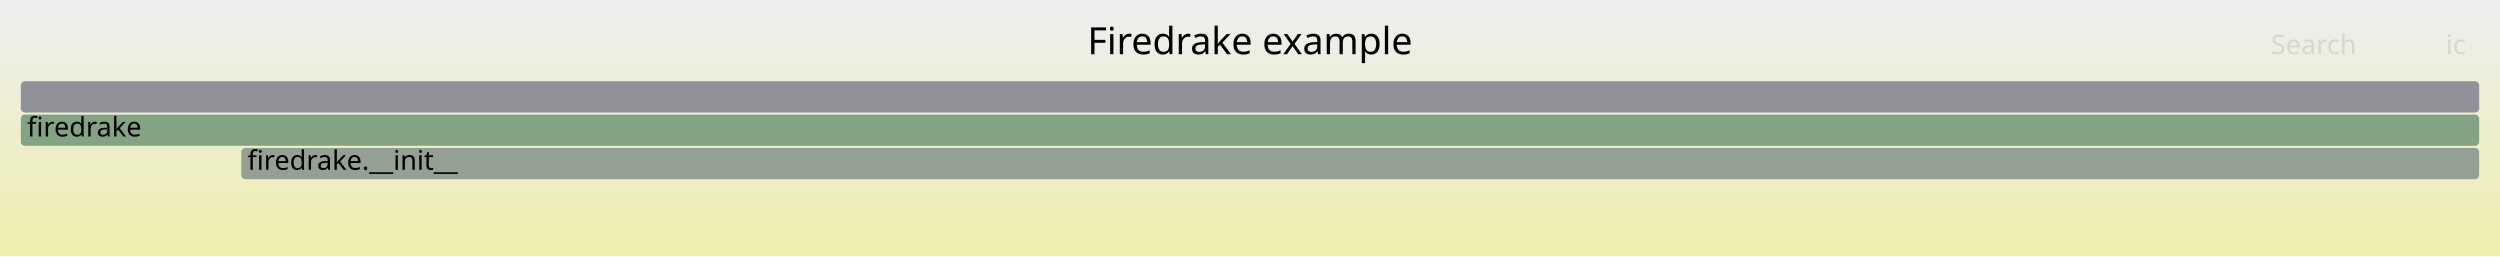
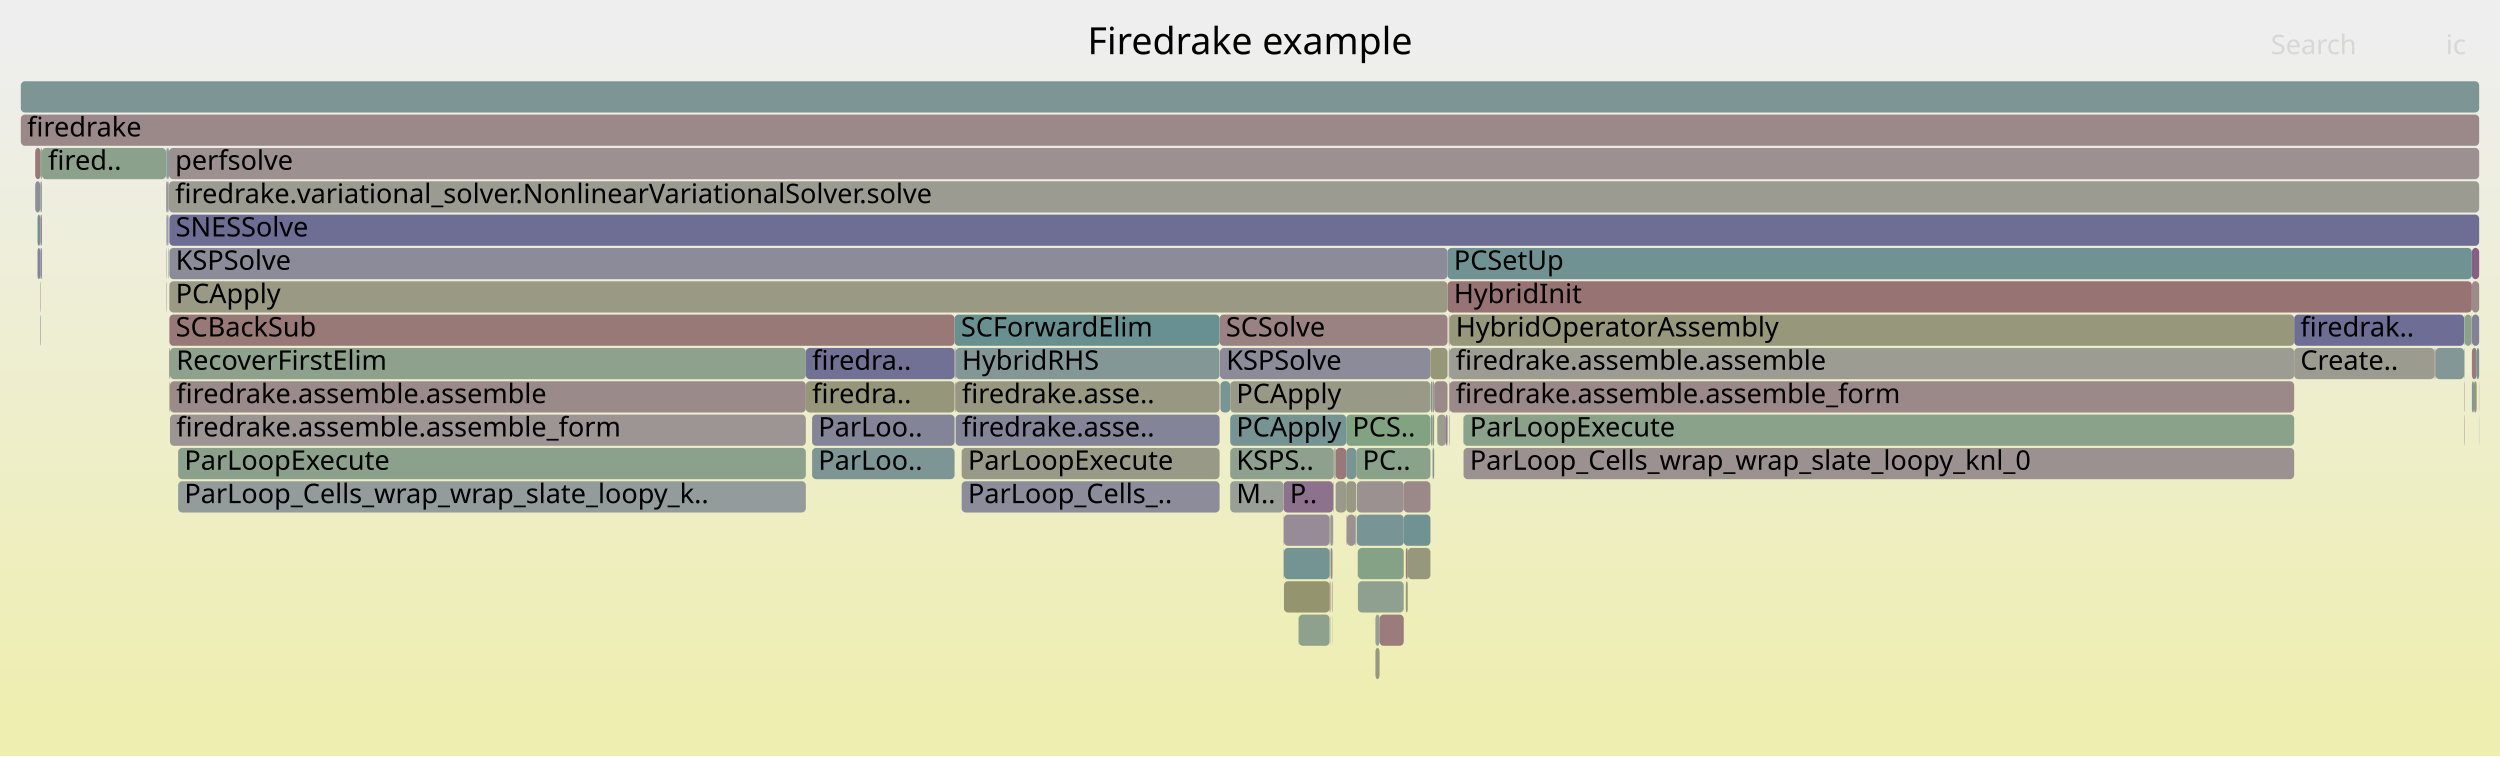
- <svg xmlns="http://www.w3.org/2000/svg" version="1.1" width="1200" height="123" viewBox="0 0 1200 123">
+ <svg xmlns="http://www.w3.org/2000/svg" version="1.1" width="1200" height="363" viewBox="0 0 1200 363">
  <defs>
    <linearGradient id="background" y1="0" y2="1" x1="0" x2="0">
      <stop stop-color="#eeeeee" offset="5%" />
      <stop stop-color="#eeeeb0" offset="95%" />
    </linearGradient>
  </defs>
  <style type="text/css">
	text { font-family:Verdana; font-size:13px; fill:rgb(0,0,0); }
	#search, #ignorecase { opacity:0.1; cursor:pointer; }
	#search:hover, #search.show, #ignorecase:hover, #ignorecase.show { opacity:1; }
	#subtitle { text-anchor:middle; font-color:rgb(160,160,160); }
	#title { text-anchor:middle; font-size:18px}
	#unzoom { cursor:pointer; }
	#frames &gt; *:hover { stroke:black; stroke-width:0.5; cursor:pointer; }
	.hide { display:none; }
	.parent { opacity:0.5; }
</style>
-   <rect x="0.0" y="0" width="1200.0" height="123.0" fill="url(#background)" />
+   <rect x="0.0" y="0" width="1200.0" height="363.0" fill="url(#background)" />
  <text id="title" x="600.00" y="26">Firedrake example</text>
-   <text id="details" x="10.00" y="105"> </text>
+   <text id="details" x="10.00" y="345"> </text>
  <text id="unzoom" x="10.00" y="26" class="hide">Reset Zoom</text>
  <text id="search" x="1090.00" y="26">Search</text>
  <text id="ignorecase" x="1174.00" y="26">ic</text>
-   <text id="matched" x="1090.00" y="105"> </text>
+   <text id="matched" x="1090.00" y="345"> </text>
  <g id="frames">
    <g>
-       <rect x="115.8" y="71" width="1074.2" height="15.0" fill="rgb(148.546,159.539,148.546)" rx="2" ry="2" />
-       <text x="118.78" y="81.5">firedrake.__init__</text>
-     </g>
-     <g>
-       <rect x="10.0" y="39" width="1180.0" height="15.0" fill="rgb(144.715,144.715,155.429)" rx="2" ry="2" />
+       <rect x="640.2" y="215" width="0.4" height="15.0" fill="rgb(151.874,151.874,128.313)" rx="2" ry="2" />
+       <text x="643.22" y="225.5" />
+     </g>
+     <g>
+       <rect x="674.8" y="263" width="0.9" height="15.0" fill="rgb(153.208,121.259,121.259)" rx="2" ry="2" />
+       <text x="677.77" y="273.5" />
+     </g>
+     <g>
+       <rect x="81.3" y="167" width="0.3" height="15.0" fill="rgb(134.457,97.671,134.457)" rx="2" ry="2" />
+       <text x="84.33" y="177.5" />
+     </g>
+     <g>
+       <rect x="639.5" y="295" width="0.1" height="15.0" fill="rgb(136.199,161.549,136.199)" rx="2" ry="2" />
+       <text x="642.47" y="305.5" />
+     </g>
+     <g>
+       <rect x="1101.2" y="151" width="81.6" height="15.0" fill="rgb(109.473,109.473,148.608)" rx="2" ry="2" />
+       <text x="1104.18" y="161.5">firedrak..</text>
+     </g>
+     <g>
+       <rect x="687.6" y="215" width="0.2" height="15.0" fill="rgb(156.636,147.541,147.541)" rx="2" ry="2" />
+       <text x="690.65" y="225.5" />
+     </g>
+     <g>
+       <rect x="81.6" y="183" width="305.2" height="15.0" fill="rgb(155.409,138.138,138.138)" rx="2" ry="2" />
+       <text x="84.63" y="193.5">firedrake.assemble.assemble</text>
+     </g>
+     <g>
+       <rect x="16.9" y="87" width="2.4" height="15.0" fill="rgb(142.159,142.159,154.934)" rx="2" ry="2" />
+       <text x="19.87" y="97.5" />
+     </g>
+     <g>
+       <rect x="10.0" y="39" width="1180.0" height="15.0" fill="rgb(124.934,149.427,149.427)" rx="2" ry="2" />
      <text x="13.00" y="49.5" />
    </g>
    <g>
-       <rect x="10.0" y="55" width="1180.0" height="15.0" fill="rgb(132.059,162.223,132.059)" rx="2" ry="2" />
+       <rect x="651.0" y="215" width="35.6" height="15.0" fill="rgb(138.29,161.209,138.29)" rx="2" ry="2" />
+       <text x="654.03" y="225.5">PC..</text>
+     </g>
+     <g>
+       <rect x="81.1" y="71" width="1108.9" height="15.0" fill="rgb(156.112,143.527,143.527)" rx="2" ry="2" />
+       <text x="84.08" y="81.5">perfsolve</text>
+     </g>
+     <g>
+       <rect x="19.3" y="135" width="0.2" height="15.0" fill="rgb(154.213,128.968,128.968)" rx="2" ry="2" />
+       <text x="22.26" y="145.5" />
+     </g>
+     <g>
+       <rect x="18.0" y="103" width="1.3" height="15.0" fill="rgb(114.583,146.744,146.744)" rx="2" ry="2" />
+       <text x="21.02" y="113.5" />
+     </g>
+     <g>
+       <rect x="638.2" y="263" width="0.4" height="15.0" fill="rgb(149.354,149.354,116.099)" rx="2" ry="2" />
+       <text x="641.22" y="273.5" />
+     </g>
+     <g>
+       <rect x="616.1" y="263" width="0.2" height="15.0" fill="rgb(149.41,159.398,149.41)" rx="2" ry="2" />
+       <text x="619.11" y="273.5" />
+     </g>
+     <g>
+       <rect x="641.1" y="231" width="5.1" height="15.0" fill="rgb(153.852,153.852,137.896)" rx="2" ry="2" />
+       <text x="644.10" y="241.5" />
+     </g>
+     <g>
+       <rect x="79.7" y="71" width="0.2" height="15.0" fill="rgb(128.511,162.801,128.511)" rx="2" ry="2" />
+       <text x="82.67" y="81.5" />
+     </g>
+     <g>
+       <rect x="461.6" y="231" width="123.8" height="15.0" fill="rgb(139.93,139.93,154.503)" rx="2" ry="2" />
+       <text x="464.62" y="241.5">ParLoop_Cells_..</text>
+     </g>
+     <g>
+       <rect x="640.0" y="231" width="0.2" height="15.0" fill="rgb(154.523,154.523,141.15)" rx="2" ry="2" />
+       <text x="643.01" y="241.5" />
+     </g>
+     <g>
+       <rect x="585.4" y="151" width="109.4" height="15.0" fill="rgb(154.297,129.612,129.612)" rx="2" ry="2" />
+       <text x="588.43" y="161.5">SCSolve</text>
+     </g>
+     <g>
+       <rect x="616.1" y="231" width="23.8" height="15.0" fill="rgb(140.675,113.604,140.675)" rx="2" ry="2" />
+       <text x="619.11" y="241.5">P..</text>
+     </g>
+     <g>
+       <rect x="1186.3" y="151" width="0.2" height="15.0" fill="rgb(156.468,146.256,146.256)" rx="2" ry="2" />
+       <text x="1189.28" y="161.5" />
+     </g>
+     <g>
+       <rect x="80.7" y="87" width="0.2" height="15.0" fill="rgb(144.375,160.218,144.375)" rx="2" ry="2" />
+       <text x="83.71" y="97.5" />
+     </g>
+     <g>
+       <rect x="81.6" y="167" width="305.2" height="15.0" fill="rgb(140.953,160.775,140.953)" rx="2" ry="2" />
+       <text x="84.63" y="177.5">RecoverFirstElim</text>
+     </g>
+     <g>
+       <rect x="19.5" y="71" width="0.6" height="15.0" fill="rgb(126.514,163.126,126.514)" rx="2" ry="2" />
+       <text x="22.48" y="81.5" />
+     </g>
+     <g>
+       <rect x="1189.9" y="199" width="0.1" height="15.0" fill="rgb(130.99,162.397,130.99)" rx="2" ry="2" />
+       <text x="1192.88" y="209.5" />
+     </g>
+     <g>
+       <rect x="585.8" y="183" width="4.7" height="15.0" fill="rgb(119.747,148.083,148.083)" rx="2" ry="2" />
+       <text x="588.75" y="193.5" />
+     </g>
+     <g>
+       <rect x="1188.8" y="167" width="1.2" height="15.0" fill="rgb(117.677,147.546,147.546)" rx="2" ry="2" />
+       <text x="1191.77" y="177.5" />
+     </g>
+     <g>
+       <rect x="695.5" y="199" width="0.3" height="15.0" fill="rgb(138.328,161.202,138.328)" rx="2" ry="2" />
+       <text x="698.48" y="209.5" />
+     </g>
+     <g>
+       <rect x="81.3" y="183" width="0.3" height="15.0" fill="rgb(152.306,152.306,130.407)" rx="2" ry="2" />
+       <text x="84.33" y="193.5" />
+     </g>
+     <g>
+       <rect x="1186.5" y="119" width="3.5" height="15.0" fill="rgb(133.545,95.335,133.545)" rx="2" ry="2" />
+       <text x="1189.51" y="129.5" />
+     </g>
+     <g>
+       <rect x="623.4" y="295" width="14.8" height="15.0" fill="rgb(141.058,160.758,141.058)" rx="2" ry="2" />
+       <text x="626.45" y="305.5" />
+     </g>
+     <g>
+       <rect x="616.3" y="247" width="21.9" height="15.0" fill="rgb(150.762,139.452,150.762)" rx="2" ry="2" />
+       <text x="619.26" y="257.5" />
+     </g>
+     <g>
+       <rect x="616.3" y="263" width="21.9" height="15.0" fill="rgb(115.797,147.059,147.059)" rx="2" ry="2" />
+       <text x="619.26" y="273.5" />
+     </g>
+     <g>
+       <rect x="688.4" y="183" width="6.4" height="15.0" fill="rgb(155.08,135.615,135.615)" rx="2" ry="2" />
+       <text x="691.43" y="193.5" />
+     </g>
+     <g>
+       <rect x="458.7" y="183" width="126.7" height="15.0" fill="rgb(152.219,152.219,129.985)" rx="2" ry="2" />
+       <text x="461.72" y="193.5">firedrake.asse..</text>
+     </g>
+     <g>
+       <rect x="79.7" y="87" width="0.2" height="15.0" fill="rgb(156.132,143.68,143.68)" rx="2" ry="2" />
+       <text x="82.67" y="97.5" />
+     </g>
+     <g>
+       <rect x="386.8" y="167" width="71.4" height="15.0" fill="rgb(112.528,112.528,149.199)" rx="2" ry="2" />
+       <text x="389.83" y="177.5">firedra..</text>
+     </g>
+     <g>
+       <rect x="458.7" y="199" width="126.7" height="15.0" fill="rgb(132.009,132.009,152.97)" rx="2" ry="2" />
+       <text x="461.72" y="209.5">firedrake.asse..</text>
+     </g>
+     <g>
+       <rect x="19.3" y="151" width="0.2" height="15.0" fill="rgb(109.059,109.059,148.528)" rx="2" ry="2" />
+       <text x="22.26" y="161.5" />
+     </g>
+     <g>
+       <rect x="651.8" y="263" width="22.0" height="15.0" fill="rgb(133.502,161.988,133.502)" rx="2" ry="2" />
+       <text x="654.85" y="273.5" />
+     </g>
+     <g>
+       <rect x="687.4" y="199" width="0.2" height="15.0" fill="rgb(124.908,163.387,124.908)" rx="2" ry="2" />
+       <text x="690.41" y="209.5" />
+     </g>
+     <g>
+       <rect x="694.8" y="119" width="491.7" height="15.0" fill="rgb(111.652,145.984,145.984)" rx="2" ry="2" />
+       <text x="697.83" y="129.5">PCSetUp</text>
+     </g>
+     <g>
+       <rect x="1189.9" y="183" width="0.1" height="15.0" fill="rgb(130.692,130.692,152.715)" rx="2" ry="2" />
+       <text x="1192.88" y="193.5" />
+     </g>
+     <g>
+       <rect x="19.3" y="87" width="0.2" height="15.0" fill="rgb(148.38,148.38,111.379)" rx="2" ry="2" />
+       <text x="22.26" y="97.5" />
+     </g>
+     <g>
+       <rect x="695.4" y="151" width="0.4" height="15.0" fill="rgb(155.973,142.462,142.462)" rx="2" ry="2" />
+       <text x="698.36" y="161.5" />
+     </g>
+     <g>
+       <rect x="638.6" y="247" width="1.0" height="15.0" fill="rgb(149.637,159.361,149.637)" rx="2" ry="2" />
+       <text x="641.63" y="257.5" />
+     </g>
+     <g>
+       <rect x="650.6" y="247" width="0.4" height="15.0" fill="rgb(129.31,150.562,150.562)" rx="2" ry="2" />
+       <text x="653.63" y="257.5" />
+     </g>
+     <g>
+       <rect x="694.1" y="199" width="0.7" height="15.0" fill="rgb(138.553,108.168,138.553)" rx="2" ry="2" />
+       <text x="697.11" y="209.5" />
+     </g>
+     <g>
+       <rect x="80.9" y="119" width="0.2" height="15.0" fill="rgb(110.369,145.651,145.651)" rx="2" ry="2" />
+       <text x="83.91" y="129.5" />
+     </g>
+     <g>
+       <rect x="19.3" y="103" width="0.2" height="15.0" fill="rgb(150.073,137.686,150.073)" rx="2" ry="2" />
+       <text x="22.26" y="113.5" />
+     </g>
+     <g>
+       <rect x="386.8" y="183" width="71.4" height="15.0" fill="rgb(150.469,150.469,121.502)" rx="2" ry="2" />
+       <text x="389.83" y="193.5">firedra..</text>
+     </g>
+     <g>
+       <rect x="85.5" y="215" width="301.3" height="15.0" fill="rgb(140.287,160.884,140.287)" rx="2" ry="2" />
+       <text x="88.50" y="225.5">ParLoopExecute</text>
+     </g>
+     <g>
+       <rect x="616.3" y="279" width="21.9" height="15.0" fill="rgb(148.047,148.047,109.765)" rx="2" ry="2" />
+       <text x="619.26" y="289.5" />
+     </g>
+     <g>
+       <rect x="1182.8" y="199" width="0.2" height="15.0" fill="rgb(155.862,141.608,141.608)" rx="2" ry="2" />
+       <text x="1185.84" y="209.5" />
+     </g>
+     <g>
+       <rect x="641.1" y="215" width="5.1" height="15.0" fill="rgb(153.103,120.455,120.455)" rx="2" ry="2" />
+       <text x="644.10" y="225.5" />
+     </g>
+     <g>
+       <rect x="673.8" y="247" width="12.8" height="15.0" fill="rgb(111.709,145.999,145.999)" rx="2" ry="2" />
+       <text x="676.81" y="257.5" />
+     </g>
+     <g>
+       <rect x="686.6" y="167" width="8.2" height="15.0" fill="rgb(150.139,150.139,119.905)" rx="2" ry="2" />
+       <text x="689.63" y="177.5" />
+     </g>
+     <g>
+       <rect x="1182.8" y="167" width="0.2" height="15.0" fill="rgb(137.588,161.323,137.588)" rx="2" ry="2" />
+       <text x="1185.84" y="177.5" />
+     </g>
+     <g>
+       <rect x="695.8" y="167" width="405.4" height="15.0" fill="rgb(155.635,155.635,146.54)" rx="2" ry="2" />
+       <text x="698.77" y="177.5">firedrake.assemble.assemble</text>
+     </g>
+     <g>
+       <rect x="638.2" y="247" width="0.4" height="15.0" fill="rgb(151.169,151.169,124.896)" rx="2" ry="2" />
+       <text x="641.22" y="257.5" />
+     </g>
+     <g>
+       <rect x="80.3" y="103" width="0.4" height="15.0" fill="rgb(122.57,122.57,151.143)" rx="2" ry="2" />
+       <text x="83.32" y="113.5" />
+     </g>
+     <g>
+       <rect x="79.7" y="135" width="0.2" height="15.0" fill="rgb(136.893,152.528,152.528)" rx="2" ry="2" />
+       <text x="82.67" y="145.5" />
+     </g>
+     <g>
+       <rect x="687.8" y="215" width="0.6" height="15.0" fill="rgb(124.051,149.198,149.198)" rx="2" ry="2" />
+       <text x="690.79" y="225.5" />
+     </g>
+     <g>
+       <rect x="79.7" y="119" width="0.2" height="15.0" fill="rgb(154.542,154.542,141.24)" rx="2" ry="2" />
+       <text x="82.67" y="129.5" />
+     </g>
+     <g>
+       <rect x="623.3" y="295" width="0.1" height="15.0" fill="rgb(153.379,122.571,122.571)" rx="2" ry="2" />
+       <text x="626.27" y="305.5" />
+     </g>
+     <g>
+       <rect x="590.5" y="215" width="49.7" height="15.0" fill="rgb(141.824,160.633,141.824)" rx="2" ry="2" />
+       <text x="593.46" y="225.5">KSPS..</text>
+     </g>
+     <g>
+       <rect x="646.2" y="199" width="40.4" height="15.0" fill="rgb(129.563,162.629,129.563)" rx="2" ry="2" />
+       <text x="649.18" y="209.5">PCS..</text>
+     </g>
+     <g>
+       <rect x="695.4" y="167" width="0.1" height="15.0" fill="rgb(125.273,163.328,125.273)" rx="2" ry="2" />
+       <text x="698.36" y="177.5" />
+     </g>
+     <g>
+       <rect x="651.7" y="263" width="0.1" height="15.0" fill="rgb(155.403,155.403,145.415)" rx="2" ry="2" />
+       <text x="654.71" y="273.5" />
+     </g>
+     <g>
+       <rect x="674.8" y="279" width="0.9" height="15.0" fill="rgb(148.873,148.873,113.769)" rx="2" ry="2" />
+       <text x="677.77" y="289.5" />
+     </g>
+     <g>
+       <rect x="81.6" y="199" width="305.2" height="15.0" fill="rgb(156.645,147.609,147.609)" rx="2" ry="2" />
+       <text x="84.63" y="209.5">firedrake.assemble.assemble_form</text>
+     </g>
+     <g>
+       <rect x="687.6" y="199" width="0.8" height="15.0" fill="rgb(150.816,150.816,123.184)" rx="2" ry="2" />
+       <text x="690.65" y="209.5" />
+     </g>
+     <g>
+       <rect x="461.6" y="215" width="123.8" height="15.0" fill="rgb(153.339,153.339,135.413)" rx="2" ry="2" />
+       <text x="464.62" y="225.5">ParLoopExecute</text>
+     </g>
+     <g>
+       <rect x="702.5" y="199" width="398.7" height="15.0" fill="rgb(138.382,161.194,138.382)" rx="2" ry="2" />
+       <text x="705.51" y="209.5">ParLoopExecute</text>
+     </g>
+     <g>
+       <rect x="673.8" y="231" width="12.8" height="15.0" fill="rgb(155.142,136.09,136.09)" rx="2" ry="2" />
+       <text x="676.81" y="241.5" />
+     </g>
+     <g>
+       <rect x="81.3" y="151" width="376.9" height="15.0" fill="rgb(153.059,120.12,120.12)" rx="2" ry="2" />
+       <text x="84.33" y="161.5">SCBackSub</text>
+     </g>
+     <g>
+       <rect x="646.3" y="247" width="0.2" height="15.0" fill="rgb(147.734,131.692,147.734)" rx="2" ry="2" />
+       <text x="649.32" y="257.5" />
+     </g>
+     <g>
+       <rect x="638.5" y="295" width="0.1" height="15.0" fill="rgb(114.954,114.954,149.669)" rx="2" ry="2" />
+       <text x="641.47" y="305.5" />
+     </g>
+     <g>
+       <rect x="646.2" y="231" width="4.8" height="15.0" fill="rgb(152.374,152.374,130.734)" rx="2" ry="2" />
+       <text x="649.18" y="241.5" />
+     </g>
+     <g>
+       <rect x="675.7" y="263" width="10.9" height="15.0" fill="rgb(150.992,150.992,124.038)" rx="2" ry="2" />
+       <text x="678.68" y="273.5" />
+     </g>
+     <g>
+       <rect x="660.2" y="295" width="2.0" height="15.0" fill="rgb(150.091,159.287,150.091)" rx="2" ry="2" />
+       <text x="663.18" y="305.5" />
+     </g>
+     <g>
+       <rect x="689.9" y="199" width="4.2" height="15.0" fill="rgb(154.616,154.616,141.6)" rx="2" ry="2" />
+       <text x="692.91" y="209.5" />
+     </g>
+     <g>
+       <rect x="80.3" y="87" width="0.4" height="15.0" fill="rgb(140.457,113.046,140.457)" rx="2" ry="2" />
+       <text x="83.32" y="97.5" />
+     </g>
+     <g>
+       <rect x="458.2" y="167" width="0.5" height="15.0" fill="rgb(143.784,143.784,155.248)" rx="2" ry="2" />
+       <text x="461.24" y="177.5" />
+     </g>
+     <g>
+       <rect x="81.3" y="103" width="1108.7" height="15.0" fill="rgb(109.574,109.574,148.627)" rx="2" ry="2" />
+       <text x="84.33" y="113.5">SNESSolve</text>
+     </g>
+     <g>
+       <rect x="1169.0" y="167" width="13.8" height="15.0" fill="rgb(132.489,151.386,151.386)" rx="2" ry="2" />
+       <text x="1171.97" y="177.5" />
+     </g>
+     <g>
+       <rect x="1182.8" y="151" width="0.2" height="15.0" fill="rgb(143.04,154.122,154.122)" rx="2" ry="2" />
+       <text x="1185.84" y="161.5" />
+     </g>
+     <g>
+       <rect x="590.5" y="231" width="25.6" height="15.0" fill="rgb(150.924,159.152,150.924)" rx="2" ry="2" />
+       <text x="593.46" y="241.5">M..</text>
+     </g>
+     <g>
+       <rect x="80.9" y="103" width="0.2" height="15.0" fill="rgb(151.369,141.008,151.369)" rx="2" ry="2" />
+       <text x="83.91" y="113.5" />
+     </g>
+     <g>
+       <rect x="585.6" y="167" width="101.0" height="15.0" fill="rgb(139.16,139.16,154.354)" rx="2" ry="2" />
+       <text x="588.61" y="177.5">KSPSolve</text>
+     </g>
+     <g>
+       <rect x="686.8" y="199" width="0.6" height="15.0" fill="rgb(128.266,150.291,150.291)" rx="2" ry="2" />
+       <text x="689.78" y="209.5" />
+     </g>
+     <g>
+       <rect x="1182.8" y="183" width="0.2" height="15.0" fill="rgb(155.288,137.205,137.205)" rx="2" ry="2" />
+       <text x="1185.84" y="193.5" />
+     </g>
+     <g>
+       <rect x="694.8" y="135" width="491.7" height="15.0" fill="rgb(152.369,114.832,114.832)" rx="2" ry="2" />
+       <text x="697.83" y="145.5">HybridInit</text>
+     </g>
+     <g>
+       <rect x="660.2" y="311" width="2.0" height="15.0" fill="rgb(151.968,151.968,128.767)" rx="2" ry="2" />
+       <text x="663.18" y="321.5" />
+     </g>
+     <g>
+       <rect x="695.8" y="151" width="405.4" height="15.0" fill="rgb(151.074,151.074,124.433)" rx="2" ry="2" />
+       <text x="698.77" y="161.5">HybridOperatorAssembly</text>
+     </g>
+     <g>
+       <rect x="638.8" y="263" width="0.8" height="15.0" fill="rgb(149.609,136.499,149.609)" rx="2" ry="2" />
+       <text x="641.80" y="273.5" />
+     </g>
+     <g>
+       <rect x="85.5" y="231" width="301.3" height="15.0" fill="rgb(147.167,155.191,155.191)" rx="2" ry="2" />
+       <text x="88.50" y="241.5">ParLoop_Cells_wrap_wrap_slate_loopy_k..</text>
+     </g>
+     <g>
+       <rect x="18.0" y="119" width="1.3" height="15.0" fill="rgb(130.97,130.97,152.768)" rx="2" ry="2" />
+       <text x="21.02" y="129.5" />
+     </g>
+     <g>
+       <rect x="458.7" y="167" width="126.7" height="15.0" fill="rgb(132.139,151.295,151.295)" rx="2" ry="2" />
+       <text x="461.72" y="177.5">HybridRHS</text>
+     </g>
+     <g>
+       <rect x="81.1" y="87" width="1108.9" height="15.0" fill="rgb(155.43,155.43,145.545)" rx="2" ry="2" />
+       <text x="84.08" y="97.5">firedrake.variational_solver.NonlinearVariationalSolver.solve</text>
+     </g>
+     <g>
+       <rect x="79.7" y="103" width="0.2" height="15.0" fill="rgb(108.592,108.592,148.437)" rx="2" ry="2" />
+       <text x="82.67" y="113.5" />
+     </g>
+     <g>
+       <rect x="687.4" y="183" width="0.2" height="15.0" fill="rgb(151.043,151.043,124.287)" rx="2" ry="2" />
+       <text x="690.41" y="193.5" />
+     </g>
+     <g>
+       <rect x="1168.6" y="167" width="0.4" height="15.0" fill="rgb(153.011,119.753,119.753)" rx="2" ry="2" />
+       <text x="1171.57" y="177.5" />
+     </g>
+     <g>
+       <rect x="590.5" y="199" width="55.7" height="15.0" fill="rgb(118.545,147.771,147.771)" rx="2" ry="2" />
+       <text x="593.46" y="209.5">PCApply</text>
+     </g>
+     <g>
+       <rect x="702.5" y="215" width="398.7" height="15.0" fill="rgb(156.242,144.523,144.523)" rx="2" ry="2" />
+       <text x="705.51" y="225.5">ParLoop_Cells_wrap_wrap_slate_loopy_knl_0</text>
+     </g>
+     <g>
+       <rect x="651.3" y="231" width="22.5" height="15.0" fill="rgb(156.317,145.096,145.096)" rx="2" ry="2" />
+       <text x="654.35" y="241.5" />
+     </g>
+     <g>
+       <rect x="646.5" y="247" width="4.1" height="15.0" fill="rgb(156.266,144.704,144.704)" rx="2" ry="2" />
+       <text x="649.50" y="257.5" />
+     </g>
+     <g>
+       <rect x="639.6" y="247" width="0.3" height="15.0" fill="rgb(136.093,101.863,136.093)" rx="2" ry="2" />
+       <text x="642.61" y="257.5" />
+     </g>
+     <g>
+       <rect x="695.8" y="183" width="405.4" height="15.0" fill="rgb(155.112,135.857,135.857)" rx="2" ry="2" />
+       <text x="698.77" y="193.5">firedrake.assemble.assemble_form</text>
+     </g>
+     <g>
+       <rect x="458.4" y="183" width="0.3" height="15.0" fill="rgb(154.72,132.85,132.85)" rx="2" ry="2" />
+       <text x="461.41" y="193.5" />
+     </g>
+     <g>
+       <rect x="1183.0" y="151" width="3.3" height="15.0" fill="rgb(137.831,161.283,137.831)" rx="2" ry="2" />
+       <text x="1186.03" y="161.5" />
+     </g>
+     <g>
+       <rect x="686.8" y="183" width="0.6" height="15.0" fill="rgb(122.091,148.69,148.69)" rx="2" ry="2" />
+       <text x="689.78" y="193.5" />
+     </g>
+     <g>
+       <rect x="79.9" y="87" width="0.4" height="15.0" fill="rgb(131.892,131.892,152.947)" rx="2" ry="2" />
+       <text x="82.88" y="97.5" />
+     </g>
+     <g>
+       <rect x="640.6" y="215" width="0.5" height="15.0" fill="rgb(155.685,155.685,146.78)" rx="2" ry="2" />
+       <text x="643.62" y="225.5" />
+     </g>
+     <g>
+       <rect x="1186.5" y="135" width="3.5" height="15.0" fill="rgb(155.531,139.074,139.074)" rx="2" ry="2" />
+       <text x="1189.51" y="145.5" />
+     </g>
+     <g>
+       <rect x="702.4" y="199" width="0.1" height="15.0" fill="rgb(128.004,150.223,150.223)" rx="2" ry="2" />
+       <text x="705.38" y="209.5" />
+     </g>
+     <g>
+       <rect x="19.3" y="119" width="0.2" height="15.0" fill="rgb(155.824,141.317,141.317)" rx="2" ry="2" />
+       <text x="22.26" y="129.5" />
+     </g>
+     <g>
+       <rect x="1186.5" y="183" width="1.0" height="15.0" fill="rgb(128.935,150.465,150.465)" rx="2" ry="2" />
+       <text x="1189.51" y="193.5" />
+     </g>
+     <g>
+       <rect x="651.8" y="279" width="22.0" height="15.0" fill="rgb(143.672,160.333,143.672)" rx="2" ry="2" />
+       <text x="654.85" y="289.5" />
+     </g>
+     <g>
+       <rect x="639.9" y="231" width="0.1" height="15.0" fill="rgb(138.63,108.365,138.63)" rx="2" ry="2" />
+       <text x="642.86" y="241.5" />
+     </g>
+     <g>
+       <rect x="458.2" y="151" width="127.2" height="15.0" fill="rgb(104.607,144.157,144.157)" rx="2" ry="2" />
+       <text x="461.24" y="161.5">SCForwardElim</text>
+     </g>
+     <g>
+       <rect x="616.1" y="247" width="0.2" height="15.0" fill="rgb(151.087,151.087,124.499)" rx="2" ry="2" />
+       <text x="619.11" y="257.5" />
+     </g>
+     <g>
+       <rect x="389.8" y="215" width="68.4" height="15.0" fill="rgb(124.779,149.387,149.387)" rx="2" ry="2" />
+       <text x="392.79" y="225.5">ParLoo..</text>
+     </g>
+     <g>
+       <rect x="687.6" y="183" width="0.8" height="15.0" fill="rgb(154.79,154.79,142.445)" rx="2" ry="2" />
+       <text x="690.65" y="193.5" />
+     </g>
+     <g>
+       <rect x="695.5" y="167" width="0.3" height="15.0" fill="rgb(134.085,134.085,153.371)" rx="2" ry="2" />
+       <text x="698.48" y="177.5" />
+     </g>
+     <g>
+       <rect x="81.3" y="119" width="613.5" height="15.0" fill="rgb(138.685,138.685,154.262)" rx="2" ry="2" />
+       <text x="84.33" y="129.5">KSPSolve</text>
+     </g>
+     <g>
+       <rect x="19.5" y="87" width="0.6" height="15.0" fill="rgb(131.535,151.139,151.139)" rx="2" ry="2" />
+       <text x="22.48" y="97.5" />
+     </g>
+     <g>
+       <rect x="662.2" y="295" width="11.6" height="15.0" fill="rgb(153.582,124.125,124.125)" rx="2" ry="2" />
+       <text x="665.25" y="305.5" />
+     </g>
+     <g>
+       <rect x="590.5" y="183" width="96.1" height="15.0" fill="rgb(153.2,153.2,134.738)" rx="2" ry="2" />
+       <text x="593.46" y="193.5">PCApply</text>
+     </g>
+     <g>
+       <rect x="1101.2" y="167" width="67.4" height="15.0" fill="rgb(155.168,155.168,144.274)" rx="2" ry="2" />
+       <text x="1104.18" y="177.5">Create..</text>
+     </g>
+     <g>
+       <rect x="1186.5" y="167" width="2.3" height="15.0" fill="rgb(153.489,123.416,123.416)" rx="2" ry="2" />
+       <text x="1189.51" y="177.5" />
+     </g>
+     <g>
+       <rect x="10.0" y="55" width="1180.0" height="15.0" fill="rgb(155.169,136.297,136.297)" rx="2" ry="2" />
      <text x="13.00" y="65.5">firedrake</text>
+     </g>
+     <g>
+       <rect x="16.9" y="71" width="2.6" height="15.0" fill="rgb(153.085,120.319,120.319)" rx="2" ry="2" />
+       <text x="19.87" y="81.5" />
+     </g>
+     <g>
+       <rect x="80.7" y="71" width="0.4" height="15.0" fill="rgb(106.07,144.537,144.537)" rx="2" ry="2" />
+       <text x="83.71" y="81.5" />
+     </g>
+     <g>
+       <rect x="639.3" y="279" width="0.3" height="15.0" fill="rgb(154.949,134.607,134.607)" rx="2" ry="2" />
+       <text x="642.26" y="289.5" />
+     </g>
+     <g>
+       <rect x="81.3" y="135" width="613.5" height="15.0" fill="rgb(152.588,152.588,131.771)" rx="2" ry="2" />
+       <text x="84.33" y="145.5">PCApply</text>
+     </g>
+     <g>
+       <rect x="20.1" y="71" width="59.6" height="15.0" fill="rgb(139.618,160.992,139.618)" rx="2" ry="2" />
+       <text x="23.08" y="81.5">fired..</text>
+     </g>
+     <g>
+       <rect x="638.2" y="279" width="0.4" height="15.0" fill="rgb(152.424,115.25,115.25)" rx="2" ry="2" />
+       <text x="641.22" y="289.5" />
+     </g>
+     <g>
+       <rect x="19.5" y="119" width="0.6" height="15.0" fill="rgb(120.623,120.623,150.766)" rx="2" ry="2" />
+       <text x="22.48" y="129.5" />
+     </g>
+     <g>
+       <rect x="1186.5" y="151" width="3.5" height="15.0" fill="rgb(128.559,128.559,152.302)" rx="2" ry="2" />
+       <text x="1189.51" y="161.5" />
+     </g>
+     <g>
+       <rect x="79.9" y="71" width="0.8" height="15.0" fill="rgb(138.648,152.983,152.983)" rx="2" ry="2" />
+       <text x="82.88" y="81.5" />
+     </g>
+     <g>
+       <rect x="646.2" y="215" width="4.8" height="15.0" fill="rgb(120.782,148.351,148.351)" rx="2" ry="2" />
+       <text x="649.18" y="225.5" />
+     </g>
+     <g>
+       <rect x="389.8" y="199" width="68.4" height="15.0" fill="rgb(132.116,132.116,152.99)" rx="2" ry="2" />
+       <text x="392.79" y="209.5">ParLoo..</text>
+     </g>
+     <g>
+       <rect x="19.5" y="103" width="0.6" height="15.0" fill="rgb(141.802,116.493,141.802)" rx="2" ry="2" />
+       <text x="22.48" y="113.5" />
+     </g>
+     <g>
+       <rect x="1187.5" y="183" width="1.3" height="15.0" fill="rgb(150.3,150.3,120.685)" rx="2" ry="2" />
+       <text x="1190.53" y="193.5" />
+     </g>
+     <g>
+       <rect x="695.5" y="183" width="0.3" height="15.0" fill="rgb(151.374,151.374,125.891)" rx="2" ry="2" />
+       <text x="698.48" y="193.5" />
+     </g>
+     <g>
+       <rect x="651.3" y="247" width="22.5" height="15.0" fill="rgb(121.1,148.433,148.433)" rx="2" ry="2" />
+       <text x="654.35" y="257.5" />
+     </g>
+     <g>
+       <rect x="80.9" y="87" width="0.2" height="15.0" fill="rgb(152.989,152.989,133.715)" rx="2" ry="2" />
+       <text x="83.91" y="97.5" />
    </g>
  </g>
</svg>
